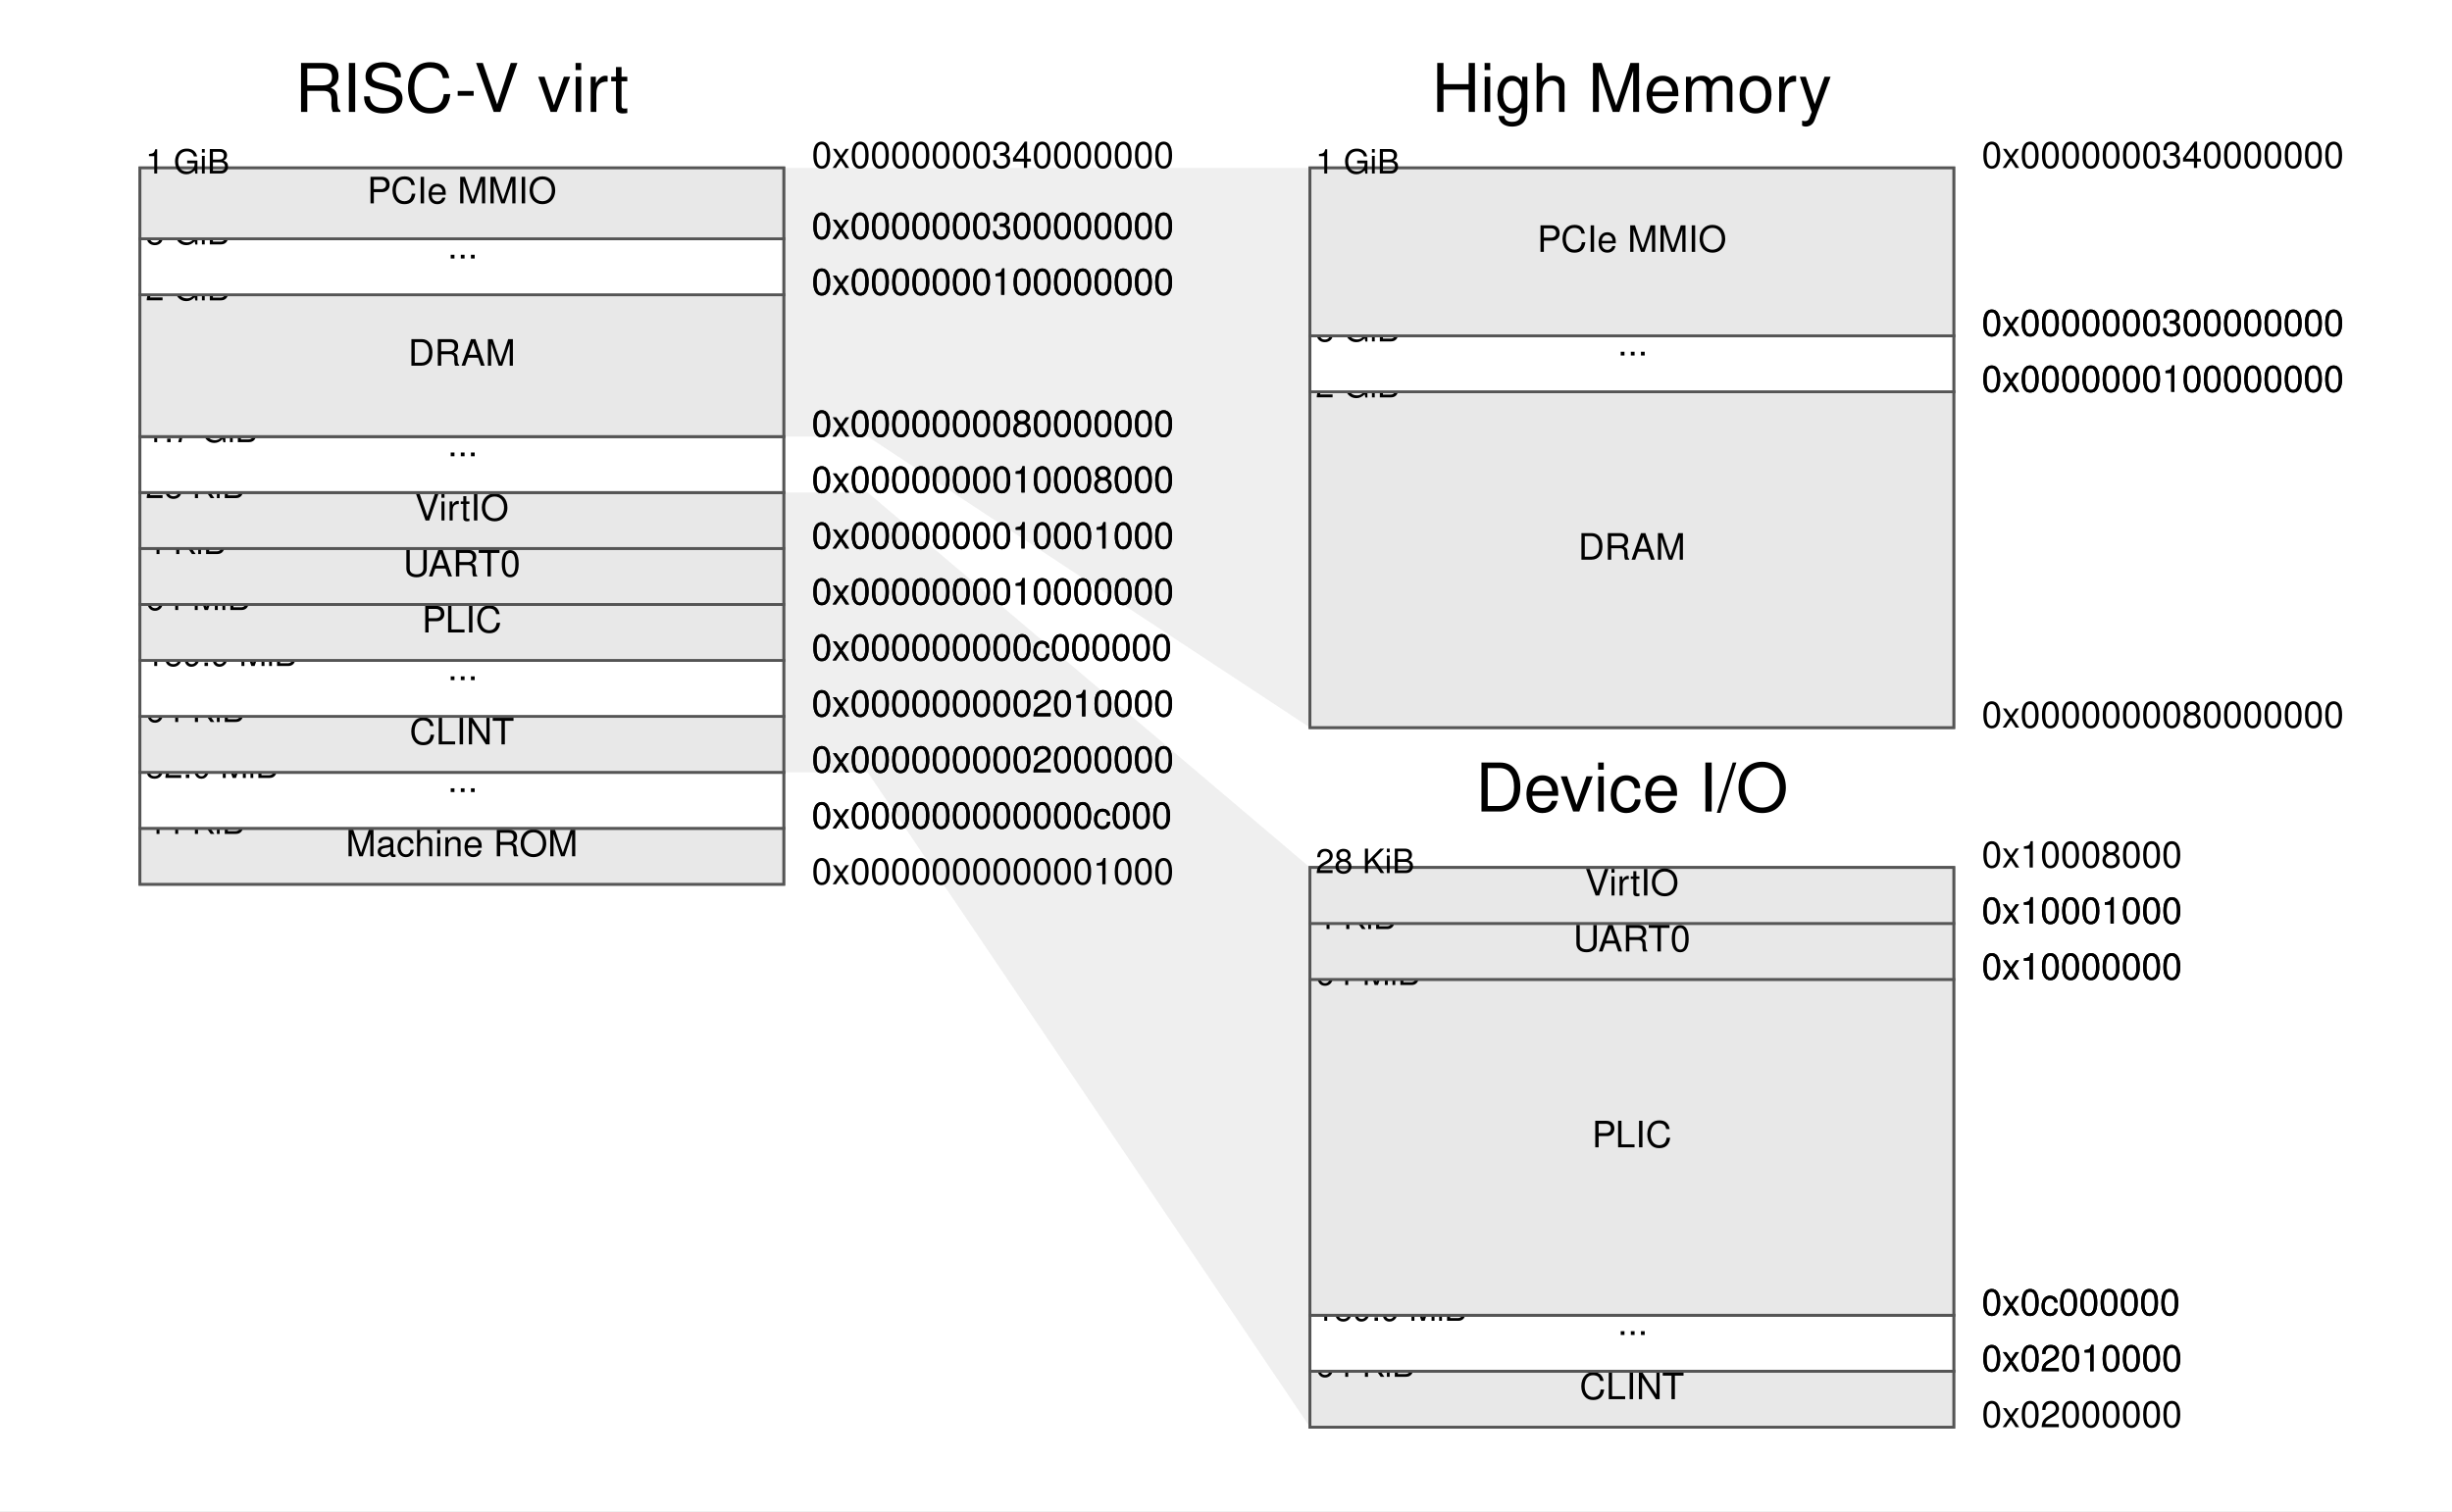
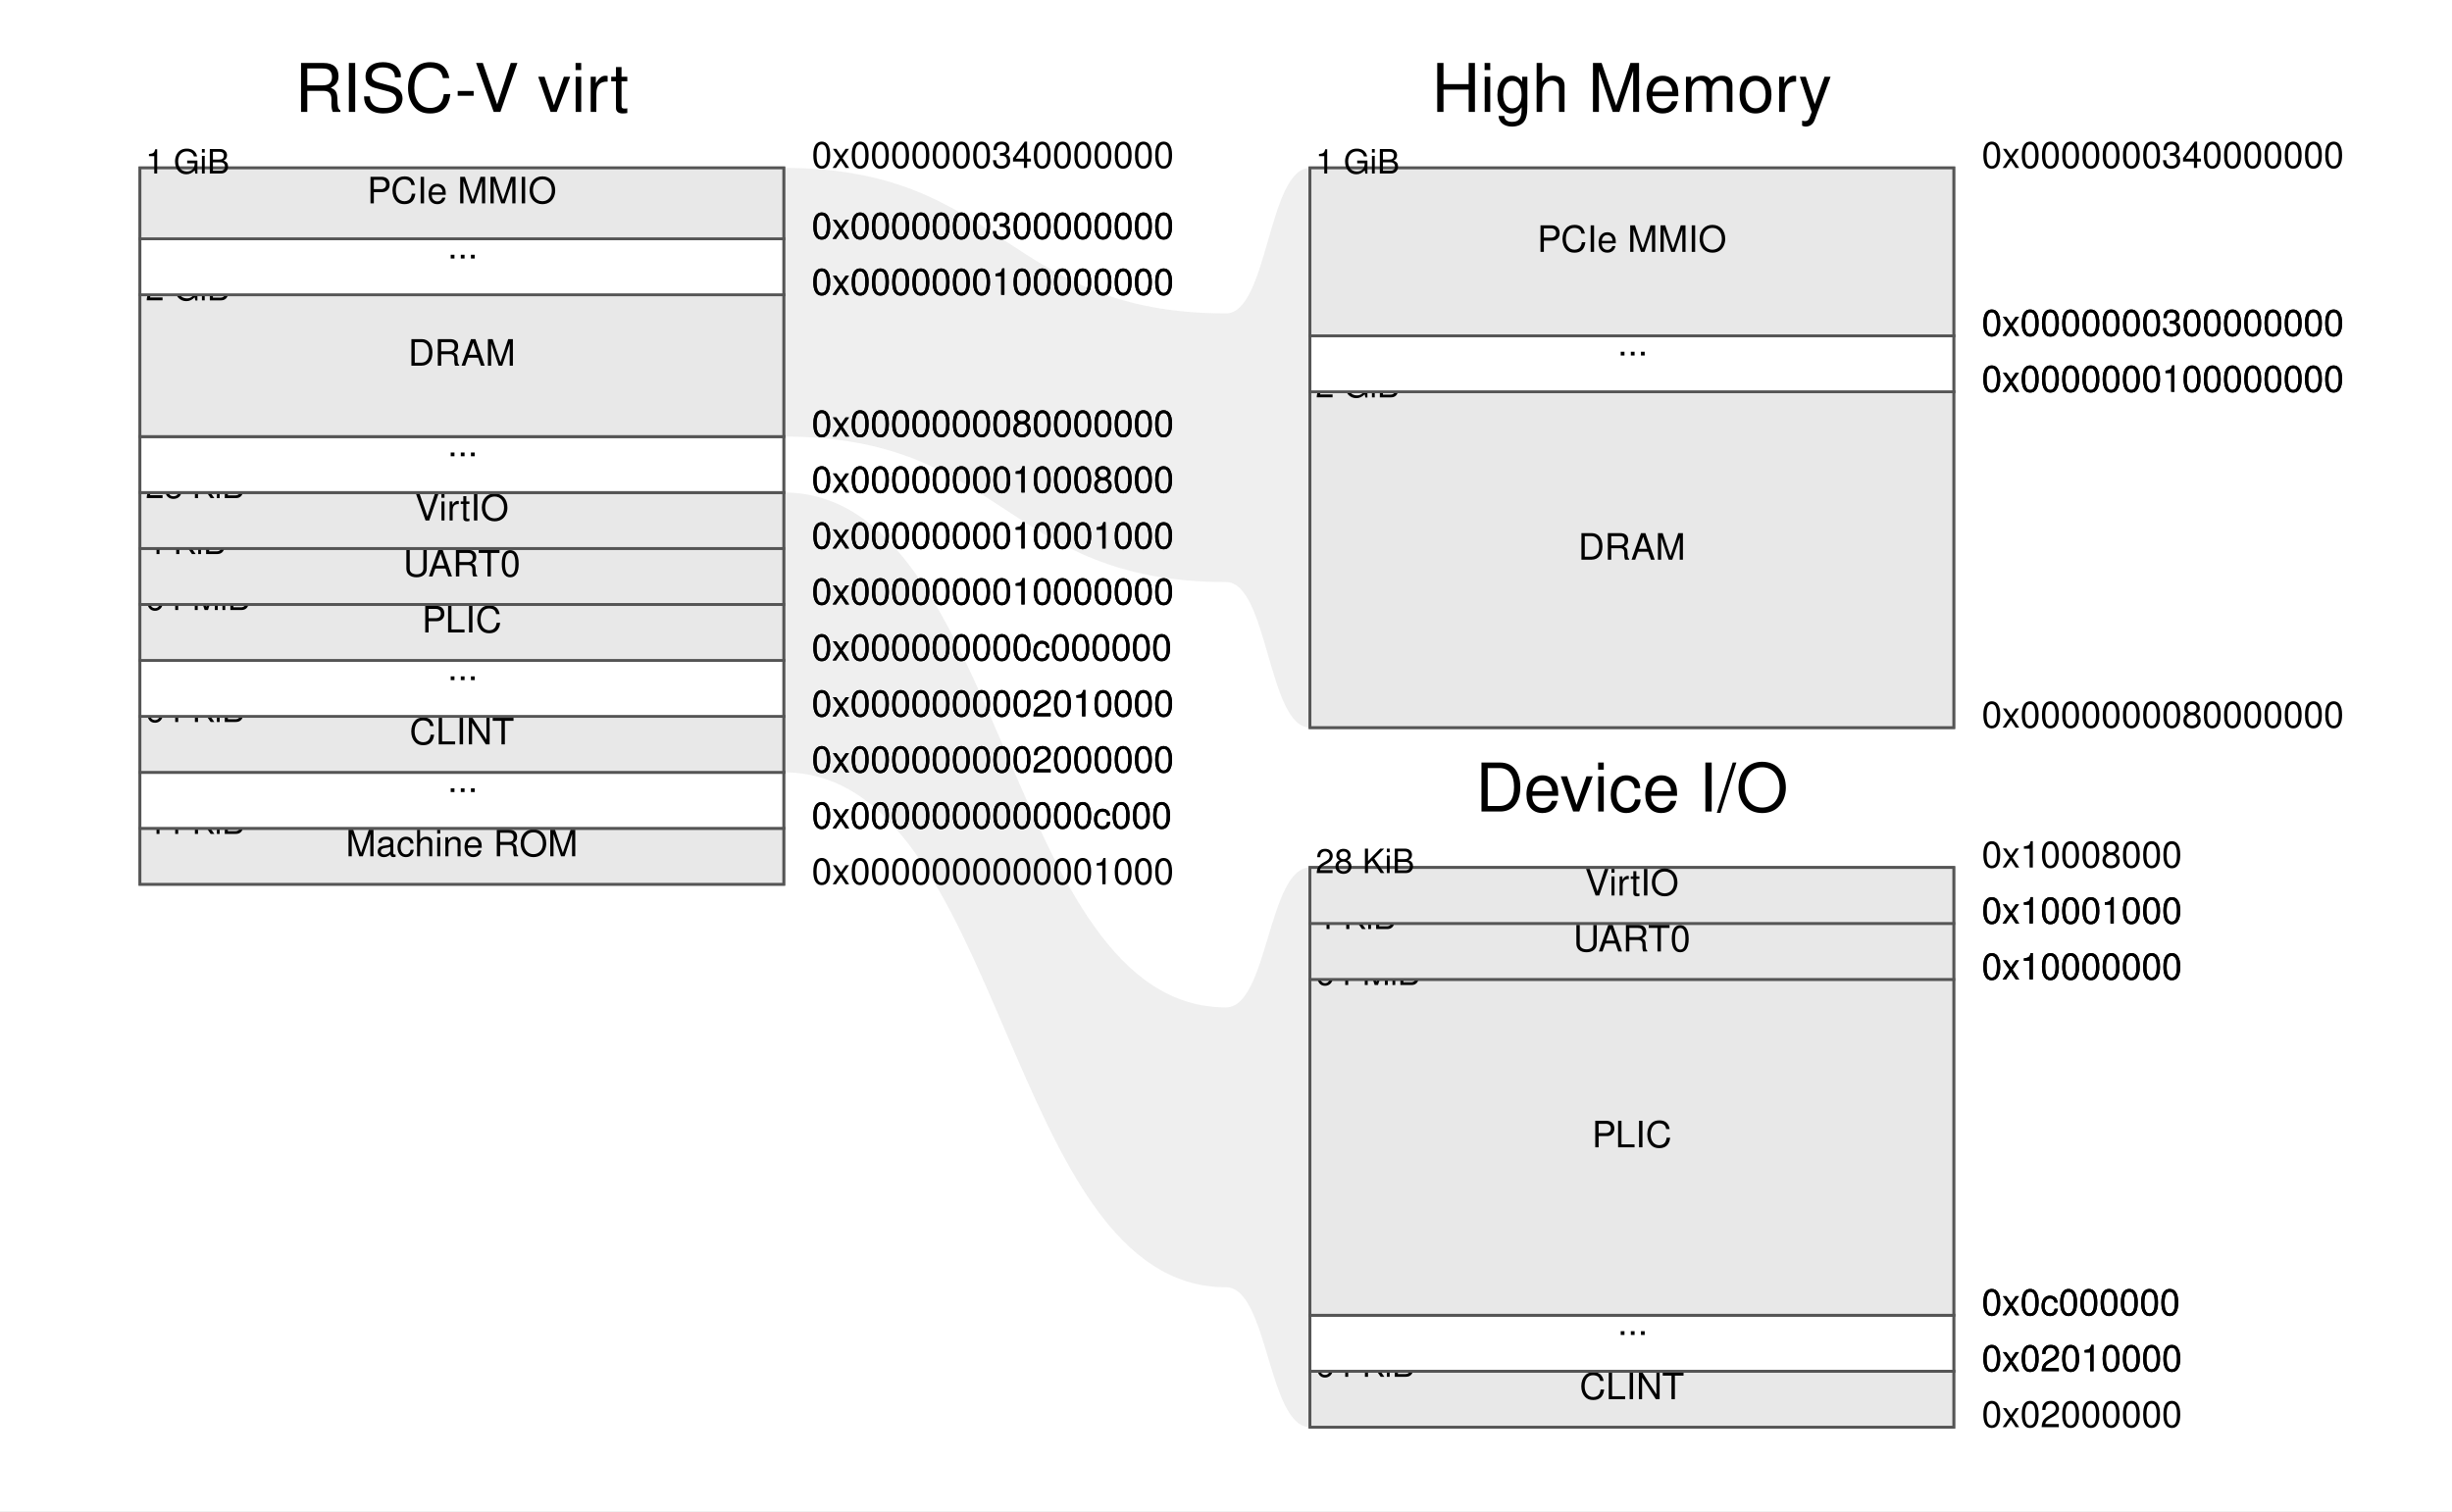
<svg xmlns="http://www.w3.org/2000/svg" width="876" height="540" viewBox="0 0 876 540">
  <rect x="0" y="0" width="876" height="540" fill="#ffffff" />
  <g>
    <g>
-       <path d="M 280.0,156.0 L 310.0,156.0 L 468.0,260.0 L 468.0,60.0 L 310.0,60 L 280.0,60 Z" fill="#e8e8e8" stroke="none" opacity="0.7" />
+       <path d="M 280.0,156.0 C 359.0,156.0 359.0,208.0 438.0,208.0 C 453.0,208.0 453.0,260.0 468.0,260.0 L 468.0,60.0 C 453.0,60.0 453.0,112.0 438.0,112.0 C 359.0,112.0 359.0,60 280.0,60 Z" fill="#e8e8e8" stroke="none" opacity="0.7" />
    </g>
    <g>
-       <path d="M 280.0,276.0 L 310.0,276.0 L 468.0,510.0 L 468.0,310.0 L 310.0,176.0 L 280.0,176.0 Z" fill="#e8e8e8" stroke="none" opacity="0.7" />
+       <path d="M 280.0,276.0 C 359.0,276.0 359.0,460.0 438.0,460.0 C 453.0,460.0 453.0,510.0 468.0,510.0 L 468.0,310.0 C 453.0,310.0 453.0,360.0 438.0,360.0 C 359.0,360.0 359.0,176.0 280.0,176.0 Z" fill="#e8e8e8" stroke="none" opacity="0.7" />
    </g>
  </g>
  <g>
    <text x="115.0" y="-20" stroke="none" fill="#000000" stroke-width="0" font-size="24px" font-weight="normal" font-family="Helvetica" text-anchor="middle" alignment-baseline="middle" transform="translate(50.0,60.0)">RISC-V virt</text>
    <g transform="translate(50.0,296.0)">
      <rect x="0" y="0" width="230.0" height="20.0" fill="#ffffff" stroke="#555555" stroke-width="1" />
      <rect x="0" y="0.0" width="230.0" height="20.0" fill="#e8e8e8" stroke="#555555" stroke-width="1" />
      <text x="115.0" y="10.0" stroke="none" fill="#000000" stroke-width="0" font-size="13" font-weight="normal" font-family="Helvetica" text-anchor="middle" alignment-baseline="middle">Machine ROM</text>
      <text x="240.0" y="20.0" stroke="none" fill="#000000" stroke-width="0" font-size="13" font-weight="normal" font-family="Helvetica" text-anchor="start" alignment-baseline="middle">0x0000000000001000</text>
      <text x="240.0" y="0.0" stroke="none" fill="#000000" stroke-width="0" font-size="13" font-weight="normal" font-family="Helvetica" text-anchor="start" alignment-baseline="middle">0x000000000000c000</text>
      <text x="2" y="2.0" stroke="none" fill="#000000" stroke-width="0" font-size="12px" font-weight="normal" font-family="Helvetica" text-anchor="start" alignment-baseline="hanging">44 KiB</text>
    </g>
    <g transform="translate(50.0,276.0)">
      <rect x="0" y="0" width="230.0" height="20" fill="#ffffff" stroke="#555555" stroke-width="1" />
      <rect x="0" y="0.0" width="230.0" height="20.0" fill="#ffffff" stroke="#555555" stroke-width="1" />
      <text x="115.0" y="10.0" stroke="none" fill="#000000" stroke-width="0" font-size="13" font-weight="normal" font-family="Helvetica" text-anchor="middle" alignment-baseline="middle">···</text>
      <text x="240.0" y="20.0" stroke="none" fill="#000000" stroke-width="0" font-size="13" font-weight="normal" font-family="Helvetica" text-anchor="start" alignment-baseline="middle">0x000000000000c000</text>
      <text x="240.0" y="0.0" stroke="none" fill="#000000" stroke-width="0" font-size="13" font-weight="normal" font-family="Helvetica" text-anchor="start" alignment-baseline="middle">0x0000000002000000</text>
-       <text x="2" y="2.0" stroke="none" fill="#000000" stroke-width="0" font-size="12px" font-weight="normal" font-family="Helvetica" text-anchor="start" alignment-baseline="hanging">32.0 MiB</text>
    </g>
    <g transform="translate(50.0,256.0)">
      <rect x="0" y="0" width="230.0" height="20.0" fill="#ffffff" stroke="#555555" stroke-width="1" />
      <rect x="0" y="0.0" width="230.0" height="20.0" fill="#e8e8e8" stroke="#555555" stroke-width="1" />
      <text x="115.0" y="10.0" stroke="none" fill="#000000" stroke-width="0" font-size="13" font-weight="normal" font-family="Helvetica" text-anchor="middle" alignment-baseline="middle">CLINT</text>
      <text x="240.0" y="20.0" stroke="none" fill="#000000" stroke-width="0" font-size="13" font-weight="normal" font-family="Helvetica" text-anchor="start" alignment-baseline="middle">0x0000000002000000</text>
      <text x="240.0" y="0.0" stroke="none" fill="#000000" stroke-width="0" font-size="13" font-weight="normal" font-family="Helvetica" text-anchor="start" alignment-baseline="middle">0x0000000002010000</text>
      <text x="2" y="2.0" stroke="none" fill="#000000" stroke-width="0" font-size="12px" font-weight="normal" font-family="Helvetica" text-anchor="start" alignment-baseline="hanging">64 KiB</text>
    </g>
    <g transform="translate(50.0,236.0)">
      <rect x="0" y="0" width="230.0" height="20" fill="#ffffff" stroke="#555555" stroke-width="1" />
      <rect x="0" y="0.0" width="230.0" height="20.0" fill="#ffffff" stroke="#555555" stroke-width="1" />
      <text x="115.0" y="10.0" stroke="none" fill="#000000" stroke-width="0" font-size="13" font-weight="normal" font-family="Helvetica" text-anchor="middle" alignment-baseline="middle">···</text>
      <text x="240.0" y="20.0" stroke="none" fill="#000000" stroke-width="0" font-size="13" font-weight="normal" font-family="Helvetica" text-anchor="start" alignment-baseline="middle">0x0000000002010000</text>
      <text x="240.0" y="0.0" stroke="none" fill="#000000" stroke-width="0" font-size="13" font-weight="normal" font-family="Helvetica" text-anchor="start" alignment-baseline="middle">0x000000000c000000</text>
-       <text x="2" y="2.0" stroke="none" fill="#000000" stroke-width="0" font-size="12px" font-weight="normal" font-family="Helvetica" text-anchor="start" alignment-baseline="hanging">159.9 MiB</text>
    </g>
    <g transform="translate(50.0,176.0)">
      <rect x="0" y="0" width="230.0" height="60.0" fill="#ffffff" stroke="#555555" stroke-width="1" />
      <rect x="0" y="40.0" width="230.0" height="20.0" fill="#e8e8e8" stroke="#555555" stroke-width="1" />
      <text x="115.0" y="50.0" stroke="none" fill="#000000" stroke-width="0" font-size="13" font-weight="normal" font-family="Helvetica" text-anchor="middle" alignment-baseline="middle">PLIC</text>
      <text x="240.0" y="60.0" stroke="none" fill="#000000" stroke-width="0" font-size="13" font-weight="normal" font-family="Helvetica" text-anchor="start" alignment-baseline="middle">0x000000000c000000</text>
      <text x="240.0" y="40.0" stroke="none" fill="#000000" stroke-width="0" font-size="13" font-weight="normal" font-family="Helvetica" text-anchor="start" alignment-baseline="middle">0x0000000010000000</text>
      <text x="2" y="42.0" stroke="none" fill="#000000" stroke-width="0" font-size="12px" font-weight="normal" font-family="Helvetica" text-anchor="start" alignment-baseline="hanging">64 MiB</text>
      <rect x="0" y="20.0" width="230.0" height="20.0" fill="#e8e8e8" stroke="#555555" stroke-width="1" />
      <text x="115.0" y="30.0" stroke="none" fill="#000000" stroke-width="0" font-size="13" font-weight="normal" font-family="Helvetica" text-anchor="middle" alignment-baseline="middle">UART0</text>
      <text x="240.0" y="40.0" stroke="none" fill="#000000" stroke-width="0" font-size="13" font-weight="normal" font-family="Helvetica" text-anchor="start" alignment-baseline="middle">0x0000000010000000</text>
      <text x="240.0" y="20.0" stroke="none" fill="#000000" stroke-width="0" font-size="13" font-weight="normal" font-family="Helvetica" text-anchor="start" alignment-baseline="middle">0x0000000010001000</text>
      <text x="2" y="22.0" stroke="none" fill="#000000" stroke-width="0" font-size="12px" font-weight="normal" font-family="Helvetica" text-anchor="start" alignment-baseline="hanging">4 KiB</text>
      <rect x="0" y="0.0" width="230.0" height="20.0" fill="#e8e8e8" stroke="#555555" stroke-width="1" />
      <text x="115.0" y="10.0" stroke="none" fill="#000000" stroke-width="0" font-size="13" font-weight="normal" font-family="Helvetica" text-anchor="middle" alignment-baseline="middle">VirtIO</text>
      <text x="240.0" y="20.0" stroke="none" fill="#000000" stroke-width="0" font-size="13" font-weight="normal" font-family="Helvetica" text-anchor="start" alignment-baseline="middle">0x0000000010001000</text>
      <text x="240.0" y="0.0" stroke="none" fill="#000000" stroke-width="0" font-size="13" font-weight="normal" font-family="Helvetica" text-anchor="start" alignment-baseline="middle">0x0000000010008000</text>
      <text x="2" y="2.0" stroke="none" fill="#000000" stroke-width="0" font-size="12px" font-weight="normal" font-family="Helvetica" text-anchor="start" alignment-baseline="hanging">28 KiB</text>
    </g>
    <g transform="translate(50.0,156.0)">
      <rect x="0" y="0" width="230.0" height="20" fill="#ffffff" stroke="#555555" stroke-width="1" />
      <rect x="0" y="0.0" width="230.0" height="20.0" fill="#ffffff" stroke="#555555" stroke-width="1" />
      <text x="115.0" y="10.0" stroke="none" fill="#000000" stroke-width="0" font-size="13" font-weight="normal" font-family="Helvetica" text-anchor="middle" alignment-baseline="middle">···</text>
      <text x="240.0" y="20.0" stroke="none" fill="#000000" stroke-width="0" font-size="13" font-weight="normal" font-family="Helvetica" text-anchor="start" alignment-baseline="middle">0x0000000010008000</text>
      <text x="240.0" y="0.0" stroke="none" fill="#000000" stroke-width="0" font-size="13" font-weight="normal" font-family="Helvetica" text-anchor="start" alignment-baseline="middle">0x0000000080000000</text>
-       <text x="2" y="2.0" stroke="none" fill="#000000" stroke-width="0" font-size="12px" font-weight="normal" font-family="Helvetica" text-anchor="start" alignment-baseline="hanging">1.7 GiB</text>
    </g>
    <g transform="translate(50.0,105.3333)">
      <rect x="0" y="0" width="230.0" height="50.667" fill="#ffffff" stroke="#555555" stroke-width="1" />
      <rect x="0" y="0.0" width="230.0" height="50.667" fill="#e8e8e8" stroke="#555555" stroke-width="1" />
      <text x="115.0" y="25.333" stroke="none" fill="#000000" stroke-width="0" font-size="13" font-weight="normal" font-family="Helvetica" text-anchor="middle" alignment-baseline="middle">DRAM</text>
      <text x="240.0" y="50.667" stroke="none" fill="#000000" stroke-width="0" font-size="13" font-weight="normal" font-family="Helvetica" text-anchor="start" alignment-baseline="middle">0x0000000080000000</text>
      <text x="240.0" y="0.0" stroke="none" fill="#000000" stroke-width="0" font-size="13" font-weight="normal" font-family="Helvetica" text-anchor="start" alignment-baseline="middle">0x0000000100000000</text>
      <text x="2" y="2.0" stroke="none" fill="#000000" stroke-width="0" font-size="12px" font-weight="normal" font-family="Helvetica" text-anchor="start" alignment-baseline="hanging">2 GiB</text>
    </g>
    <g transform="translate(50.0,85.33333)">
      <rect x="0" y="0" width="230.0" height="20" fill="#ffffff" stroke="#555555" stroke-width="1" />
      <rect x="0" y="0.0" width="230.0" height="20.0" fill="#ffffff" stroke="#555555" stroke-width="1" />
      <text x="115.0" y="10.0" stroke="none" fill="#000000" stroke-width="0" font-size="13" font-weight="normal" font-family="Helvetica" text-anchor="middle" alignment-baseline="middle">···</text>
      <text x="240.0" y="20.0" stroke="none" fill="#000000" stroke-width="0" font-size="13" font-weight="normal" font-family="Helvetica" text-anchor="start" alignment-baseline="middle">0x0000000100000000</text>
      <text x="240.0" y="0.0" stroke="none" fill="#000000" stroke-width="0" font-size="13" font-weight="normal" font-family="Helvetica" text-anchor="start" alignment-baseline="middle">0x0000000300000000</text>
-       <text x="2" y="2.0" stroke="none" fill="#000000" stroke-width="0" font-size="12px" font-weight="normal" font-family="Helvetica" text-anchor="start" alignment-baseline="hanging">8 GiB</text>
    </g>
    <g transform="translate(50.0,60)">
      <rect x="0" y="0" width="230.0" height="25.333" fill="#ffffff" stroke="#555555" stroke-width="1" />
      <rect x="0" y="0.0" width="230.0" height="25.333" fill="#e8e8e8" stroke="#555555" stroke-width="1" />
      <text x="115.0" y="12.667" stroke="none" fill="#000000" stroke-width="0" font-size="13" font-weight="normal" font-family="Helvetica" text-anchor="middle" alignment-baseline="middle">PCIe MMIO</text>
      <text x="240.0" y="25.333" stroke="none" fill="#000000" stroke-width="0" font-size="13" font-weight="normal" font-family="Helvetica" text-anchor="start" alignment-baseline="middle">0x0000000300000000</text>
      <text x="240.0" y="0.0" stroke="none" fill="#000000" stroke-width="0" font-size="13" font-weight="normal" font-family="Helvetica" text-anchor="start" alignment-baseline="middle">0x0000000340000000</text>
      <text x="2" y="2.0" stroke="none" fill="#000000" stroke-width="0" font-size="12px" font-weight="normal" font-family="Helvetica" text-anchor="start" alignment-baseline="hanging">1 GiB</text>
    </g>
  </g>
  <g>
    <text x="115.0" y="-20" stroke="none" fill="#000000" stroke-width="0" font-size="24px" font-weight="normal" font-family="Helvetica" text-anchor="middle" alignment-baseline="middle" transform="translate(468.0,60.0)">High Memory</text>
    <g transform="translate(468.0,140.0)">
      <rect x="0" y="0" width="230.0" height="120.0" fill="#ffffff" stroke="#555555" stroke-width="1" />
      <rect x="0" y="0.0" width="230.0" height="120.0" fill="#e8e8e8" stroke="#555555" stroke-width="1" />
      <text x="115.0" y="60.0" stroke="none" fill="#000000" stroke-width="0" font-size="13" font-weight="normal" font-family="Helvetica" text-anchor="middle" alignment-baseline="middle">DRAM</text>
      <text x="240.0" y="120.0" stroke="none" fill="#000000" stroke-width="0" font-size="13" font-weight="normal" font-family="Helvetica" text-anchor="start" alignment-baseline="middle">0x0000000080000000</text>
      <text x="240.0" y="0.0" stroke="none" fill="#000000" stroke-width="0" font-size="13" font-weight="normal" font-family="Helvetica" text-anchor="start" alignment-baseline="middle">0x0000000100000000</text>
      <text x="2" y="2.0" stroke="none" fill="#000000" stroke-width="0" font-size="12px" font-weight="normal" font-family="Helvetica" text-anchor="start" alignment-baseline="hanging">2 GiB</text>
    </g>
    <g transform="translate(468.0,120.0)">
      <rect x="0" y="0" width="230.0" height="20" fill="#ffffff" stroke="#555555" stroke-width="1" />
      <rect x="0" y="0.0" width="230.0" height="20.0" fill="#ffffff" stroke="#555555" stroke-width="1" />
      <text x="115.0" y="10.0" stroke="none" fill="#000000" stroke-width="0" font-size="13" font-weight="normal" font-family="Helvetica" text-anchor="middle" alignment-baseline="middle">···</text>
      <text x="240.0" y="20.0" stroke="none" fill="#000000" stroke-width="0" font-size="13" font-weight="normal" font-family="Helvetica" text-anchor="start" alignment-baseline="middle">0x0000000100000000</text>
      <text x="240.0" y="0.0" stroke="none" fill="#000000" stroke-width="0" font-size="13" font-weight="normal" font-family="Helvetica" text-anchor="start" alignment-baseline="middle">0x0000000300000000</text>
-       <text x="2" y="2.0" stroke="none" fill="#000000" stroke-width="0" font-size="12px" font-weight="normal" font-family="Helvetica" text-anchor="start" alignment-baseline="hanging">8 GiB</text>
    </g>
    <g transform="translate(468.0,60.0)">
      <rect x="0" y="0" width="230.0" height="60.0" fill="#ffffff" stroke="#555555" stroke-width="1" />
      <rect x="0" y="0.0" width="230.0" height="60.0" fill="#e8e8e8" stroke="#555555" stroke-width="1" />
      <text x="115.0" y="30.0" stroke="none" fill="#000000" stroke-width="0" font-size="13" font-weight="normal" font-family="Helvetica" text-anchor="middle" alignment-baseline="middle">PCIe MMIO</text>
      <text x="240.0" y="60.0" stroke="none" fill="#000000" stroke-width="0" font-size="13" font-weight="normal" font-family="Helvetica" text-anchor="start" alignment-baseline="middle">0x0000000300000000</text>
      <text x="240.0" y="0.0" stroke="none" fill="#000000" stroke-width="0" font-size="13" font-weight="normal" font-family="Helvetica" text-anchor="start" alignment-baseline="middle">0x0000000340000000</text>
      <text x="2" y="2.0" stroke="none" fill="#000000" stroke-width="0" font-size="12px" font-weight="normal" font-family="Helvetica" text-anchor="start" alignment-baseline="hanging">1 GiB</text>
    </g>
  </g>
  <g>
    <text x="115.0" y="-20" stroke="none" fill="#000000" stroke-width="0" font-size="24px" font-weight="normal" font-family="Helvetica" text-anchor="middle" alignment-baseline="middle" transform="translate(468.0,310.0)">Device I/O</text>
    <g transform="translate(468.0,490.0)">
      <rect x="0" y="0" width="230.0" height="20.0" fill="#ffffff" stroke="#555555" stroke-width="1" />
      <rect x="0" y="0.0" width="230.0" height="20.0" fill="#e8e8e8" stroke="#555555" stroke-width="1" />
      <text x="115.0" y="10.0" stroke="none" fill="#000000" stroke-width="0" font-size="13" font-weight="normal" font-family="Helvetica" text-anchor="middle" alignment-baseline="middle">CLINT</text>
      <text x="240.0" y="20.0" stroke="none" fill="#000000" stroke-width="0" font-size="13" font-weight="normal" font-family="Helvetica" text-anchor="start" alignment-baseline="middle">0x02000000</text>
      <text x="240.0" y="0.0" stroke="none" fill="#000000" stroke-width="0" font-size="13" font-weight="normal" font-family="Helvetica" text-anchor="start" alignment-baseline="middle">0x02010000</text>
      <text x="2" y="2.0" stroke="none" fill="#000000" stroke-width="0" font-size="12px" font-weight="normal" font-family="Helvetica" text-anchor="start" alignment-baseline="hanging">64 KiB</text>
    </g>
    <g transform="translate(468.0,470.0)">
      <rect x="0" y="0" width="230.0" height="20" fill="#ffffff" stroke="#555555" stroke-width="1" />
      <rect x="0" y="0.0" width="230.0" height="20.0" fill="#ffffff" stroke="#555555" stroke-width="1" />
      <text x="115.0" y="10.0" stroke="none" fill="#000000" stroke-width="0" font-size="13" font-weight="normal" font-family="Helvetica" text-anchor="middle" alignment-baseline="middle">···</text>
      <text x="240.0" y="20.0" stroke="none" fill="#000000" stroke-width="0" font-size="13" font-weight="normal" font-family="Helvetica" text-anchor="start" alignment-baseline="middle">0x02010000</text>
      <text x="240.0" y="0.0" stroke="none" fill="#000000" stroke-width="0" font-size="13" font-weight="normal" font-family="Helvetica" text-anchor="start" alignment-baseline="middle">0x0c000000</text>
-       <text x="2" y="2.0" stroke="none" fill="#000000" stroke-width="0" font-size="12px" font-weight="normal" font-family="Helvetica" text-anchor="start" alignment-baseline="hanging">159.9 MiB</text>
    </g>
    <g transform="translate(468.0,310.0)">
      <rect x="0" y="0" width="230.0" height="160.0" fill="#ffffff" stroke="#555555" stroke-width="1" />
      <rect x="0" y="40.0" width="230.0" height="120.0" fill="#e8e8e8" stroke="#555555" stroke-width="1" />
      <text x="115.0" y="100.0" stroke="none" fill="#000000" stroke-width="0" font-size="13" font-weight="normal" font-family="Helvetica" text-anchor="middle" alignment-baseline="middle">PLIC</text>
      <text x="240.0" y="160.0" stroke="none" fill="#000000" stroke-width="0" font-size="13" font-weight="normal" font-family="Helvetica" text-anchor="start" alignment-baseline="middle">0x0c000000</text>
      <text x="240.0" y="40.0" stroke="none" fill="#000000" stroke-width="0" font-size="13" font-weight="normal" font-family="Helvetica" text-anchor="start" alignment-baseline="middle">0x10000000</text>
      <text x="2" y="42.0" stroke="none" fill="#000000" stroke-width="0" font-size="12px" font-weight="normal" font-family="Helvetica" text-anchor="start" alignment-baseline="hanging">64 MiB</text>
      <rect x="0" y="20.0" width="230.0" height="20.0" fill="#e8e8e8" stroke="#555555" stroke-width="1" />
      <text x="115.0" y="30.0" stroke="none" fill="#000000" stroke-width="0" font-size="13" font-weight="normal" font-family="Helvetica" text-anchor="middle" alignment-baseline="middle">UART0</text>
      <text x="240.0" y="40.0" stroke="none" fill="#000000" stroke-width="0" font-size="13" font-weight="normal" font-family="Helvetica" text-anchor="start" alignment-baseline="middle">0x10000000</text>
      <text x="240.0" y="20.0" stroke="none" fill="#000000" stroke-width="0" font-size="13" font-weight="normal" font-family="Helvetica" text-anchor="start" alignment-baseline="middle">0x10001000</text>
      <text x="2" y="22.0" stroke="none" fill="#000000" stroke-width="0" font-size="12px" font-weight="normal" font-family="Helvetica" text-anchor="start" alignment-baseline="hanging">4 KiB</text>
      <rect x="0" y="0.0" width="230.0" height="20.0" fill="#e8e8e8" stroke="#555555" stroke-width="1" />
      <text x="115.0" y="10.0" stroke="none" fill="#000000" stroke-width="0" font-size="13" font-weight="normal" font-family="Helvetica" text-anchor="middle" alignment-baseline="middle">VirtIO</text>
      <text x="240.0" y="20.0" stroke="none" fill="#000000" stroke-width="0" font-size="13" font-weight="normal" font-family="Helvetica" text-anchor="start" alignment-baseline="middle">0x10001000</text>
      <text x="240.0" y="0.0" stroke="none" fill="#000000" stroke-width="0" font-size="13" font-weight="normal" font-family="Helvetica" text-anchor="start" alignment-baseline="middle">0x10008000</text>
      <text x="2" y="2.0" stroke="none" fill="#000000" stroke-width="0" font-size="12px" font-weight="normal" font-family="Helvetica" text-anchor="start" alignment-baseline="hanging">28 KiB</text>
    </g>
  </g>
  <g>
    <g transform="translate(50.0,296.0)" />
    <g transform="translate(50.0,276.0)" />
    <g transform="translate(50.0,256.0)" />
    <g transform="translate(50.0,236.0)" />
    <g transform="translate(50.0,176.0)" />
    <g transform="translate(50.0,156.0)" />
    <g transform="translate(50.0,105.3333)" />
    <g transform="translate(50.0,85.33333)" />
    <g transform="translate(50.0,60)" />
    <g transform="translate(468.0,140.0)" />
    <g transform="translate(468.0,120.0)" />
    <g transform="translate(468.0,60.0)" />
    <g transform="translate(468.0,490.0)" />
    <g transform="translate(468.0,470.0)" />
    <g transform="translate(468.0,310.0)" />
  </g>
  <g>
    <g transform="translate(50.0,296.0)">
      <g />
    </g>
    <g transform="translate(50.0,276.0)">
      <g />
    </g>
    <g transform="translate(50.0,256.0)">
      <g />
    </g>
    <g transform="translate(50.0,236.0)">
      <g />
    </g>
    <g transform="translate(50.0,176.0)">
      <g />
      <g />
      <g />
    </g>
    <g transform="translate(50.0,156.0)">
      <g />
    </g>
    <g transform="translate(50.0,105.3333)">
      <g />
    </g>
    <g transform="translate(50.0,85.33333)">
      <g />
    </g>
    <g transform="translate(50.0,60)">
      <g />
    </g>
    <g transform="translate(468.0,140.0)">
      <g />
    </g>
    <g transform="translate(468.0,120.0)">
      <g />
    </g>
    <g transform="translate(468.0,60.0)">
      <g />
    </g>
    <g transform="translate(468.0,490.0)">
      <g />
    </g>
    <g transform="translate(468.0,470.0)">
      <g />
    </g>
    <g transform="translate(468.0,310.0)">
      <g />
      <g />
      <g />
    </g>
  </g>
</svg>
